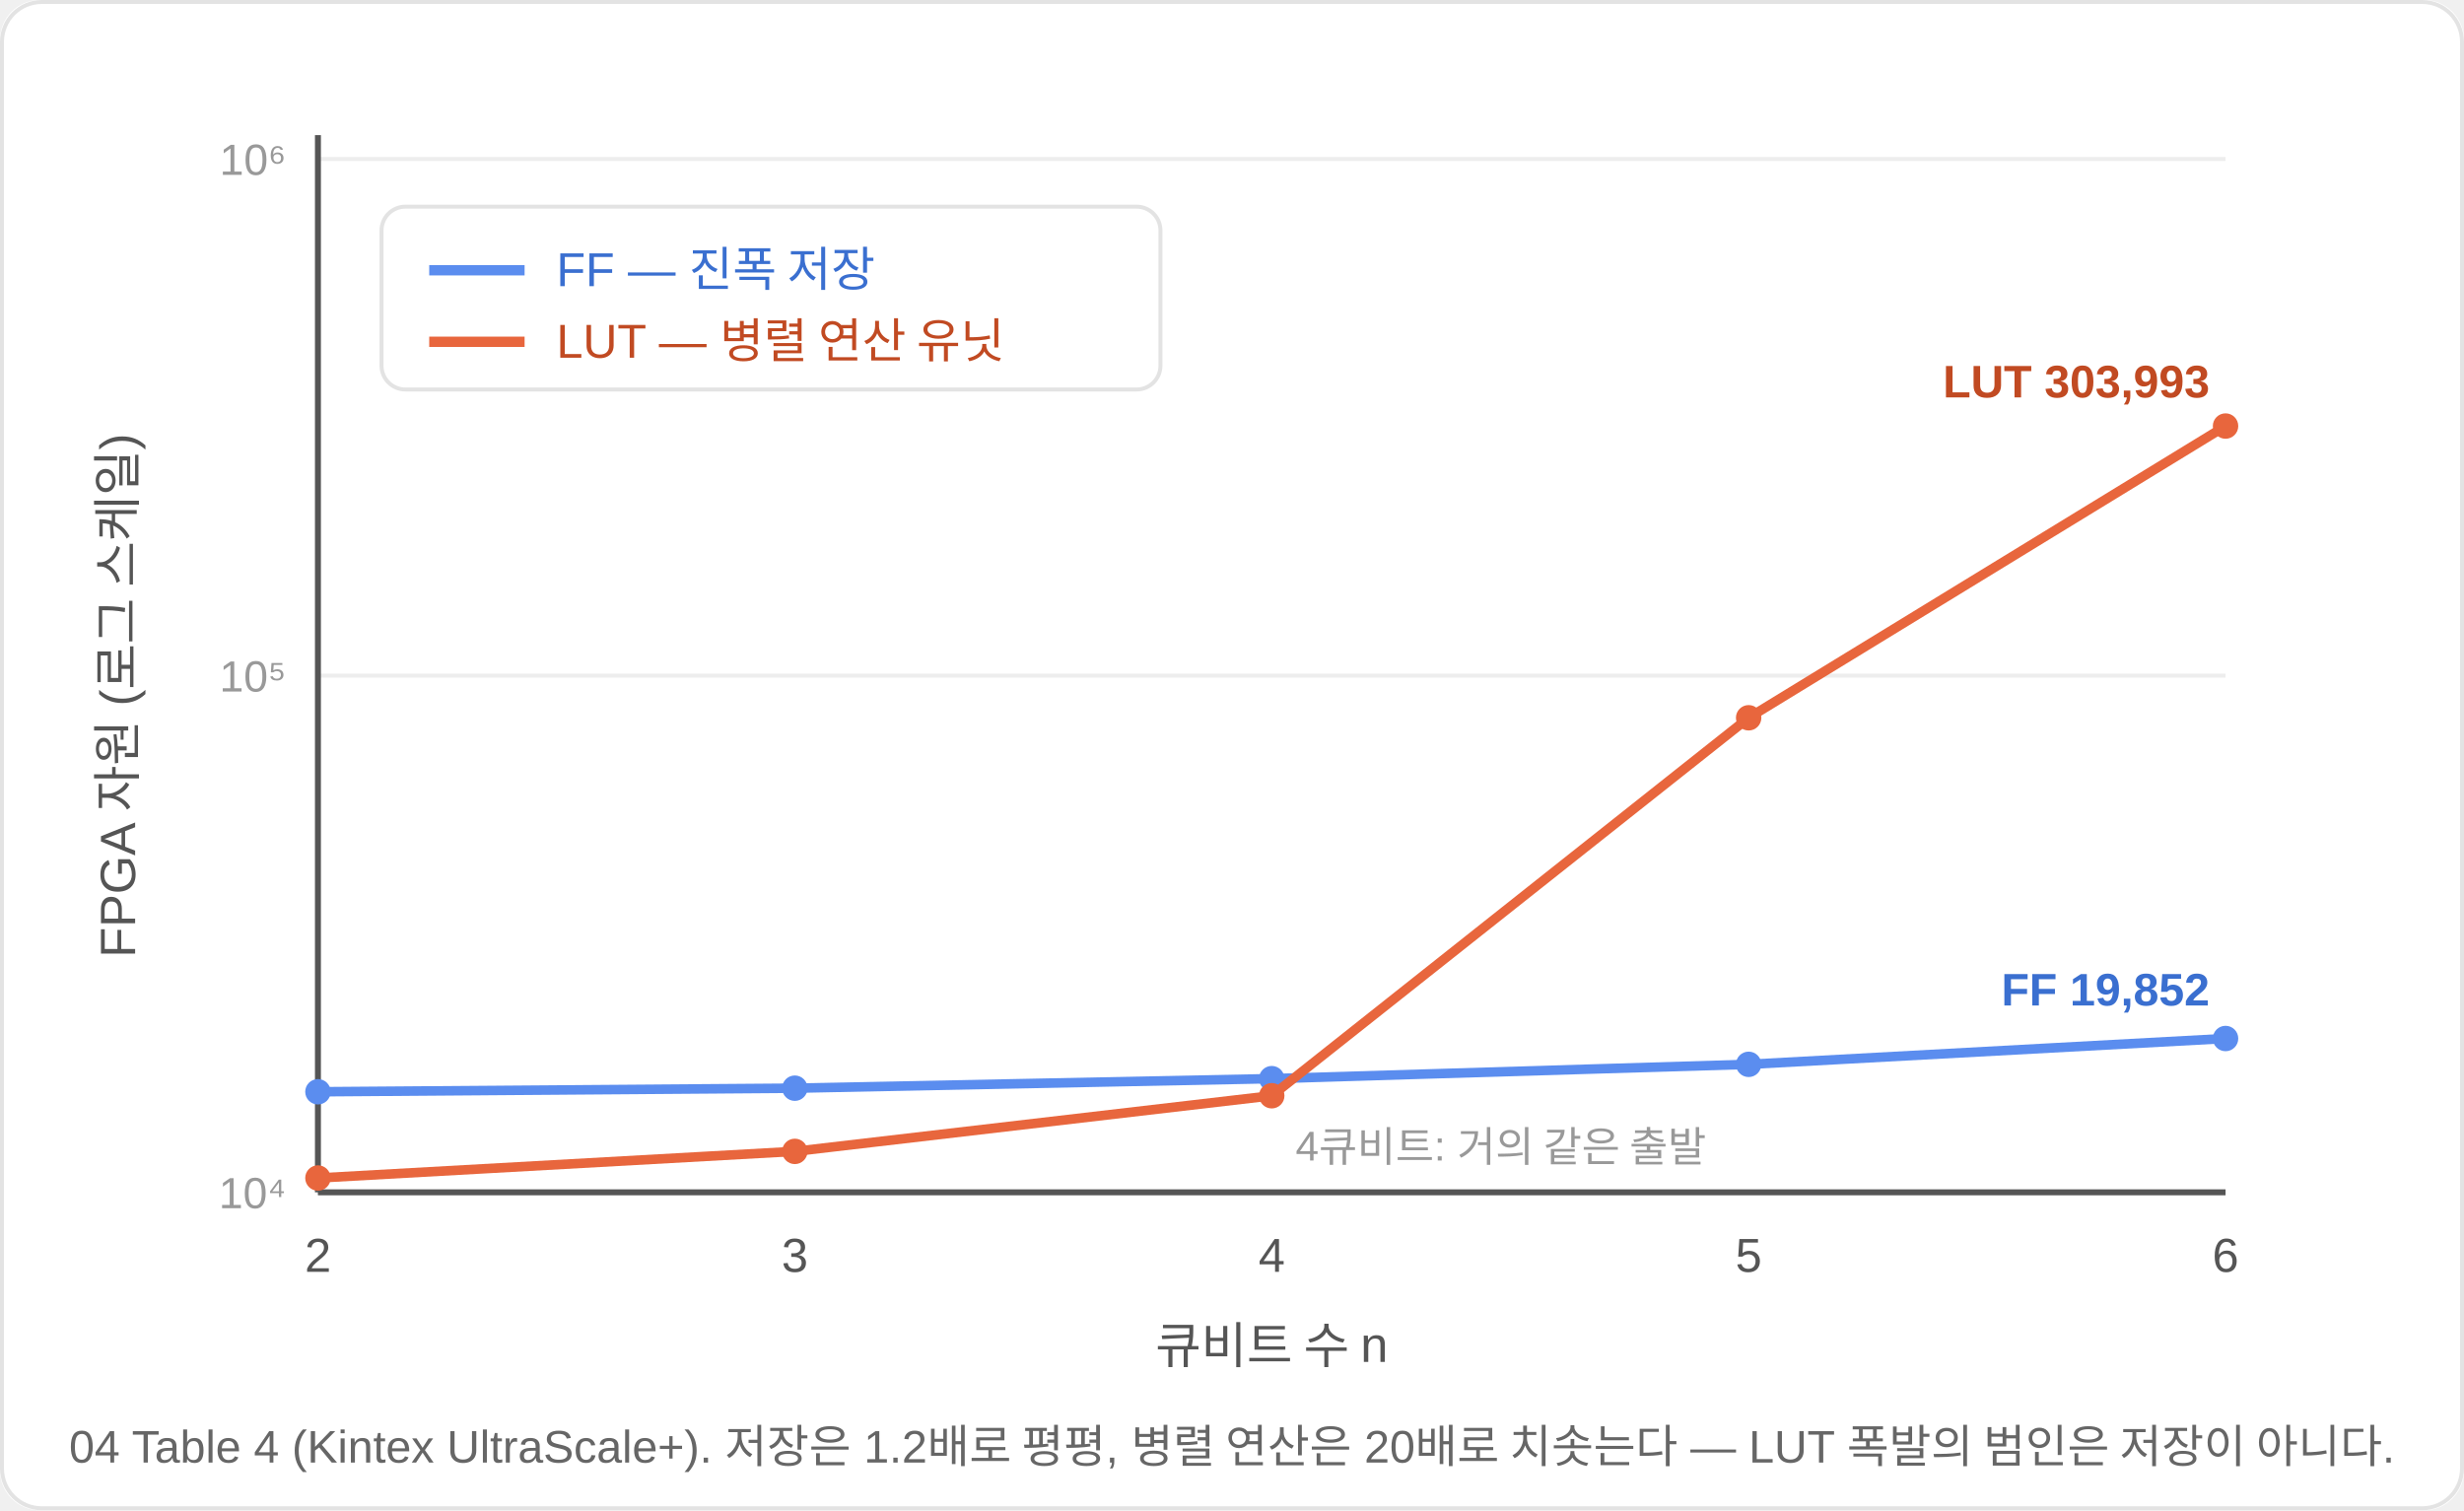
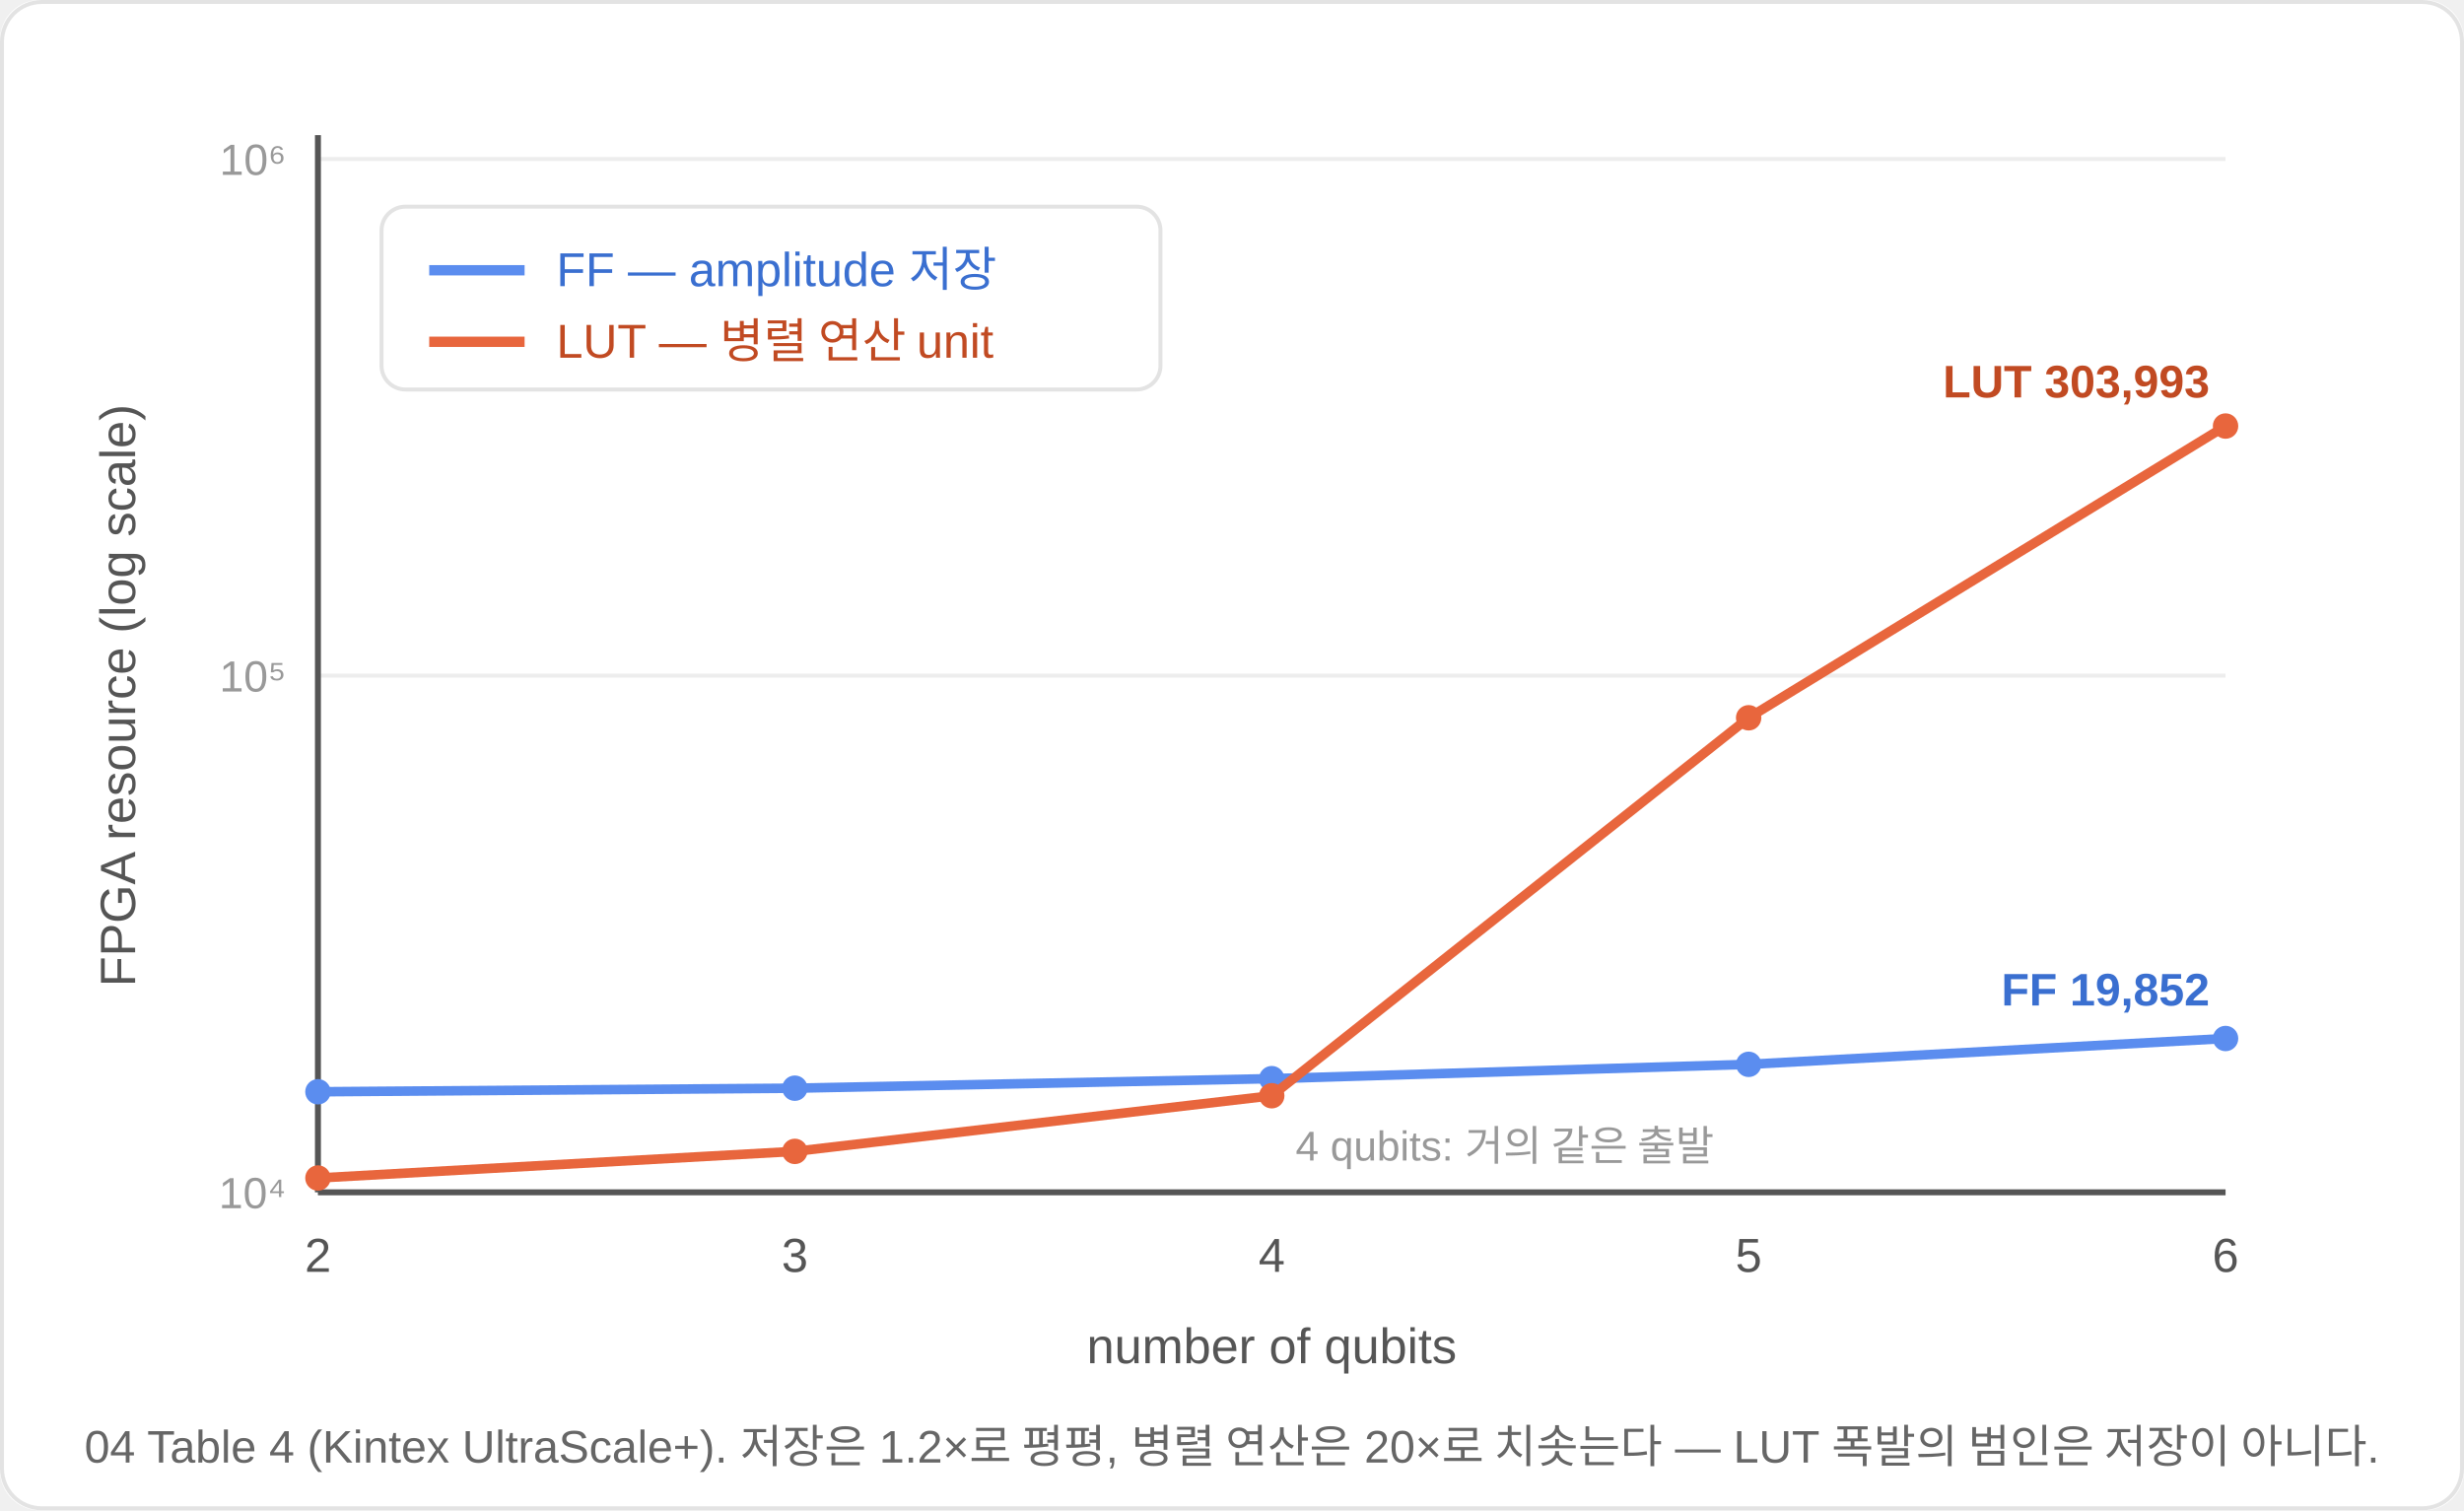
<svg xmlns="http://www.w3.org/2000/svg" viewBox="0 0 620 380" font-family="'Helvetica Neue',Arial,'Malgun Gothic','Apple SD Gothic Neo',sans-serif">
  <rect x="0" y="0" width="620" height="380" rx="10" fill="#ffffff" />
  <rect x="0.5" y="0.5" width="619" height="379" rx="10" fill="none" stroke="#e3e3e3" />
  <line x1="80" y1="40" x2="560" y2="40" stroke="#ededed" stroke-width="1" />
  <line x1="80" y1="170" x2="560" y2="170" stroke="#ededed" stroke-width="1" />
  <line x1="80" y1="300" x2="560" y2="300" stroke="#cfcfcf" stroke-width="1" />
  <text x="72" y="44" font-size="11" fill="#999" text-anchor="end">10⁶</text>
  <text x="72" y="174" font-size="11" fill="#999" text-anchor="end">10⁵</text>
  <text x="72" y="304" font-size="11" fill="#999" text-anchor="end">10⁴</text>
  <line x1="80" y1="300" x2="560" y2="300" stroke="#555" stroke-width="1.5" />
  <line x1="80" y1="300" x2="80" y2="34" stroke="#555" stroke-width="1.5" />
-   <text transform="rotate(-90 34 175)" x="34" y="175" font-size="12.5" fill="#555" text-anchor="middle">FPGA 자원 (로그 스케일)</text>
+   <text transform="rotate(-90 34 175)" x="34" y="175" font-size="12.5" fill="#555" text-anchor="middle">FPGA resource (log scale)</text>
  <text x="80" y="320" font-size="12" fill="#555" text-anchor="middle">2</text>
  <text x="200" y="320" font-size="12" fill="#555" text-anchor="middle">3</text>
  <text x="320" y="320" font-size="12" fill="#555" text-anchor="middle">4</text>
  <text x="440" y="320" font-size="12" fill="#555" text-anchor="middle">5</text>
  <text x="560" y="320" font-size="12" fill="#555" text-anchor="middle">6</text>
-   <text x="320" y="343" font-size="12.5" fill="#555" text-anchor="middle">큐비트 수 n</text>
+   <text x="320" y="343" font-size="12.5" fill="#555" text-anchor="middle">number of qubits</text>
  <polyline points="80,274.7 200,273.8 320,271.4 440,267.8 560,261.3" fill="none" stroke="#5b8def" stroke-width="2.4" />
  <g fill="#5b8def">
    <circle cx="80" cy="274.7" r="3.2" />
    <circle cx="200" cy="273.8" r="3.2" />
    <circle cx="320" cy="271.4" r="3.2" />
    <circle cx="440" cy="267.8" r="3.2" />
    <circle cx="560" cy="261.3" r="3.2" />
  </g>
  <polyline points="80,296.4 200,289.7 320,275.7 440,180.6 560,107.2" fill="none" stroke="#e8663d" stroke-width="2.4" />
  <g fill="#e8663d">
    <circle cx="80" cy="296.4" r="3.2" />
    <circle cx="200" cy="289.7" r="3.2" />
    <circle cx="320" cy="275.7" r="3.2" />
    <circle cx="440" cy="180.6" r="3.2" />
    <circle cx="560" cy="107.2" r="3.2" />
  </g>
  <text x="556" y="100" font-size="11.5" font-weight="bold" fill="#c14a22" text-anchor="end">LUT 303,993</text>
  <text x="556" y="253" font-size="11.5" font-weight="bold" fill="#3a6fd0" text-anchor="end">FF 19,852</text>
-   <text x="326" y="292" font-size="10.5" fill="#999">4큐비트: 거의 같은 출발</text>
+   <text x="326" y="292" font-size="10.5" fill="#999">4 qubits: 거의 같은 출발</text>
  <rect x="96" y="52" width="196" height="46" rx="6" fill="#ffffff" stroke="#e3e3e3" />
  <line x1="108" y1="68" x2="132" y2="68" stroke="#5b8def" stroke-width="2.6" />
-   <text x="140" y="72" font-size="12" fill="#3a6fd0">FF — 진폭 저장</text>
+   <text x="140" y="72" font-size="12" fill="#3a6fd0">FF — amplitude 저장</text>
  <line x1="108" y1="86" x2="132" y2="86" stroke="#e8663d" stroke-width="2.6" />
-   <text x="140" y="90" font-size="12" fill="#c14a22">LUT — 병렬 연산 유닛</text>
-   <text x="310" y="368" text-anchor="middle" font-size="11.5" fill="#666">04 Table 4 (Kintex UltraScale+). 저장은 1.2배로 평평, 병렬 연산은 20배로 치솟는다 — LUT 폭발의 범인은 저장이 아니다.</text>
+   <text x="140" y="90" font-size="12" fill="#c14a22">LUT — 병렬 연산 unit</text>
+   <text x="310" y="368" text-anchor="middle" font-size="11.5" fill="#666">04 Table 4 (Kintex UltraScale+). 저장은 1.2×로 평평, 병렬 연산은 20×로 치솟는다 — LUT 폭발의 범인은 저장이 아니다.</text>
</svg>
